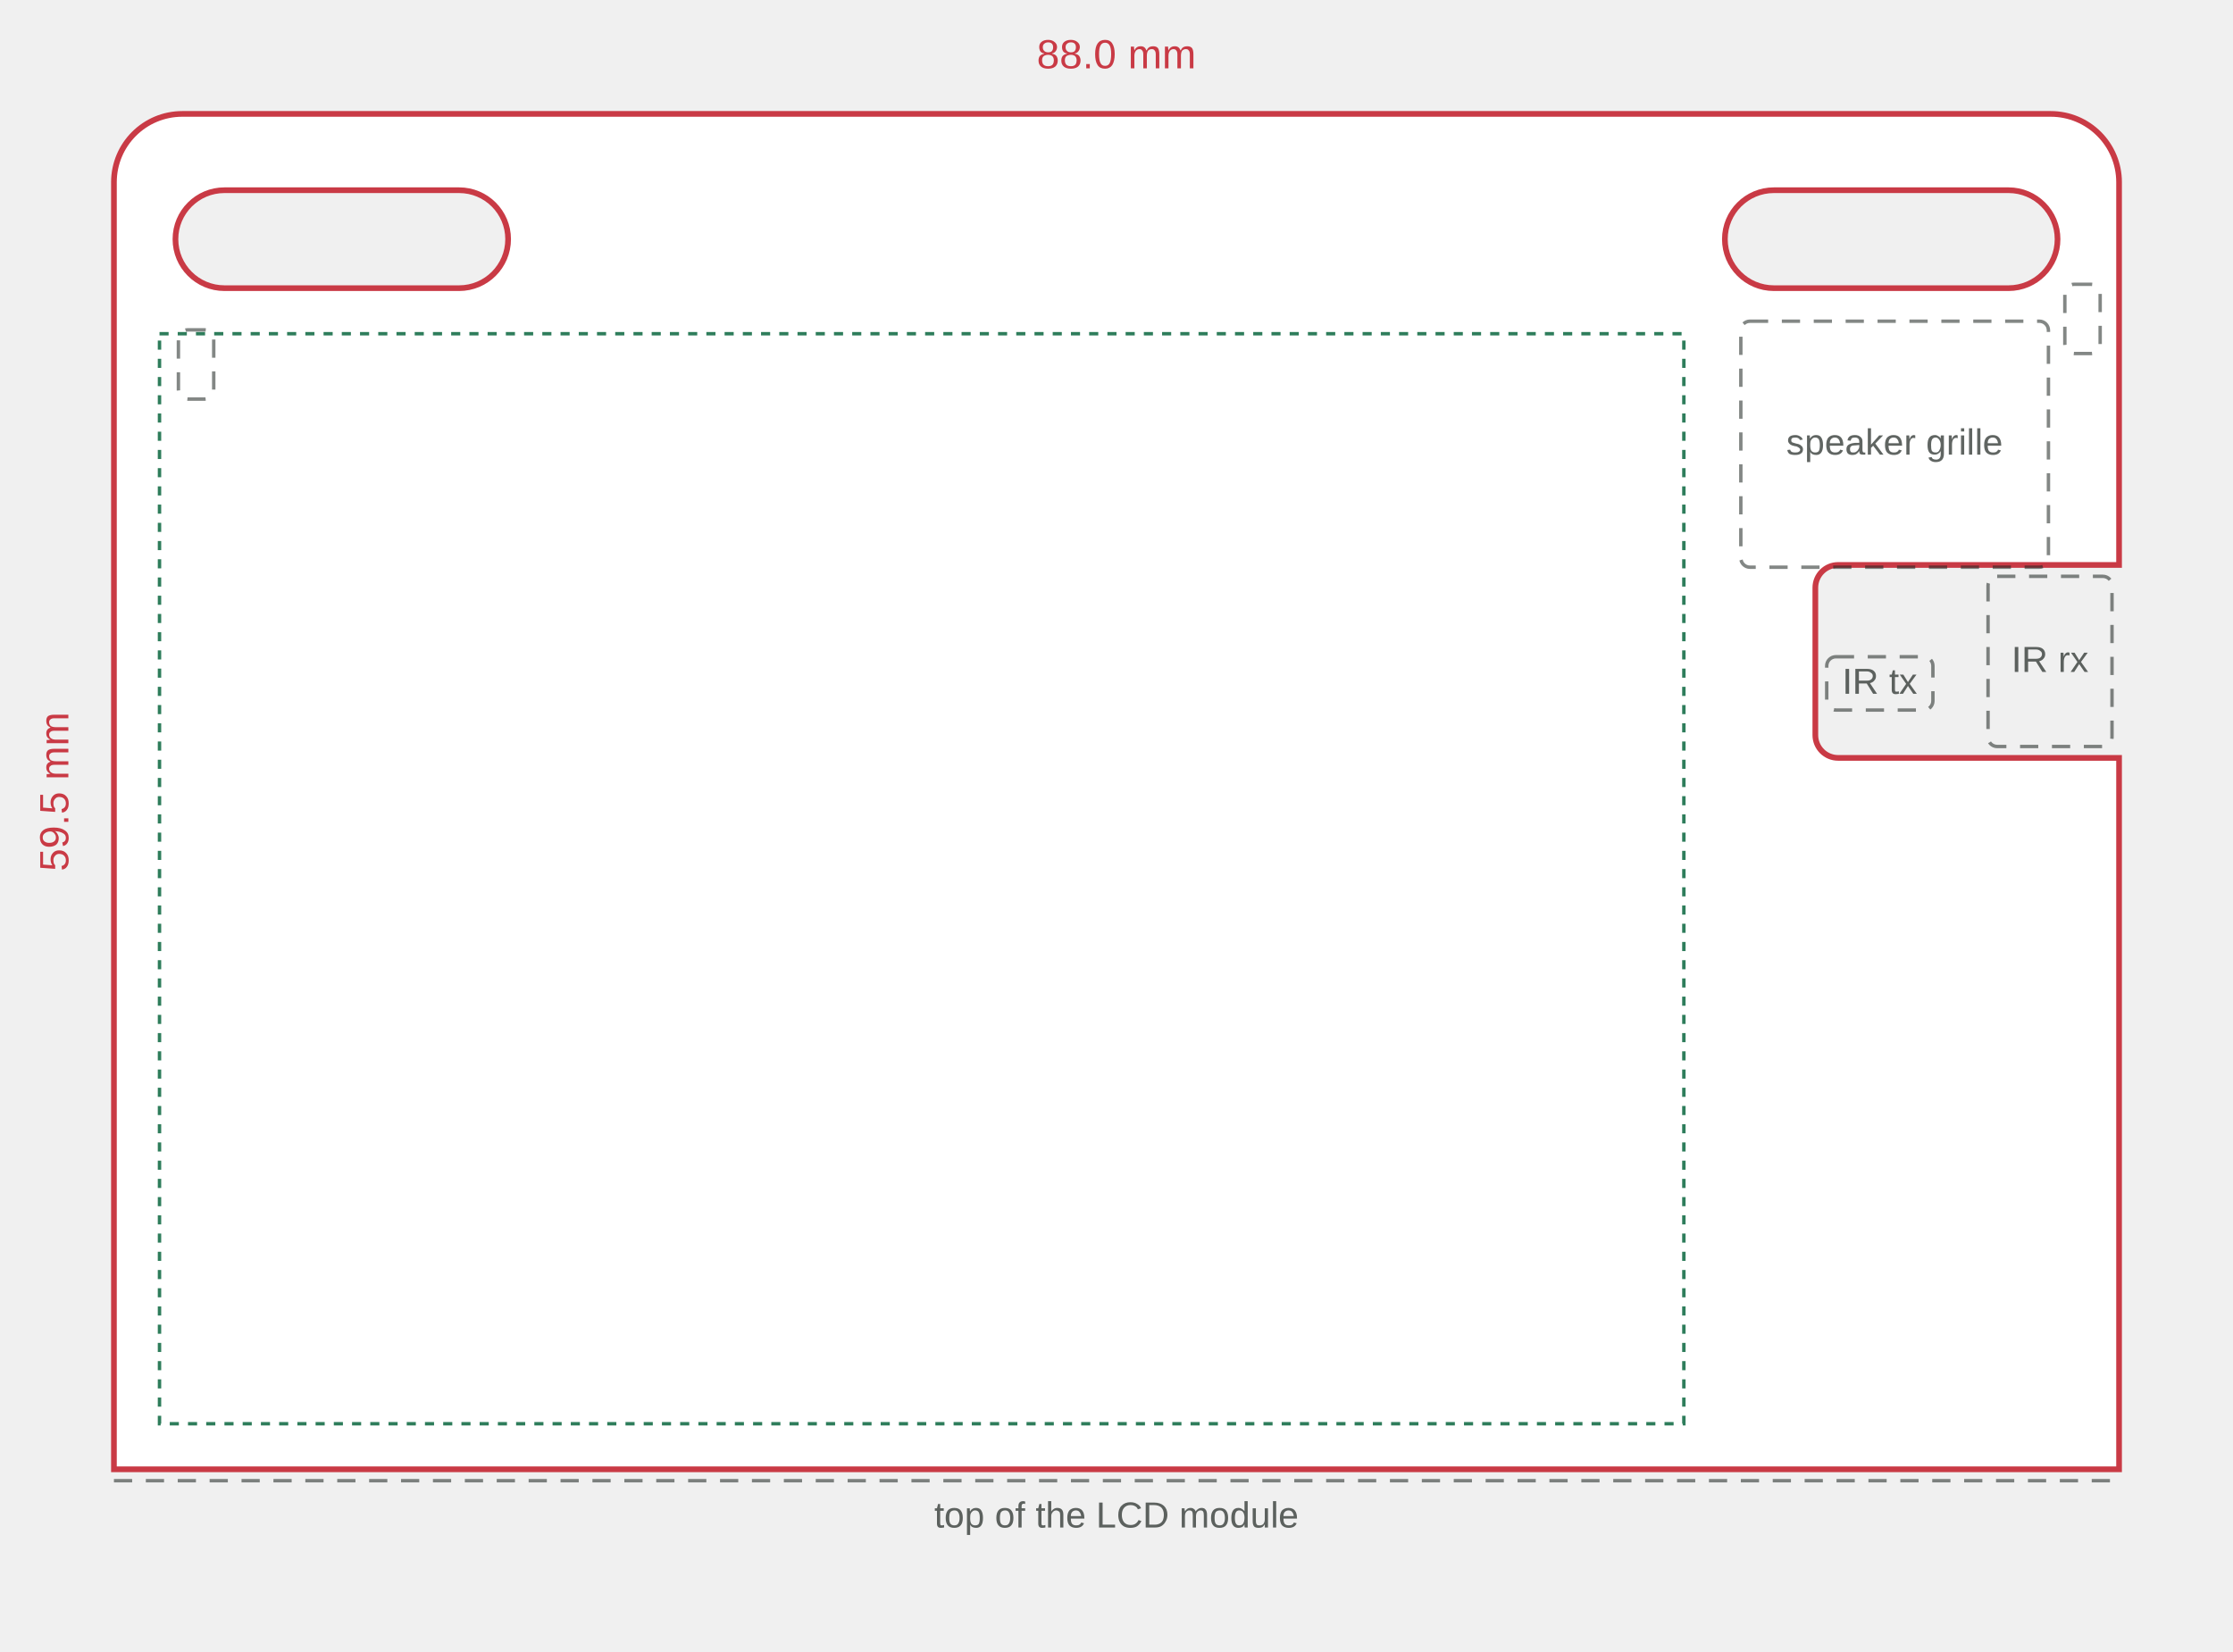
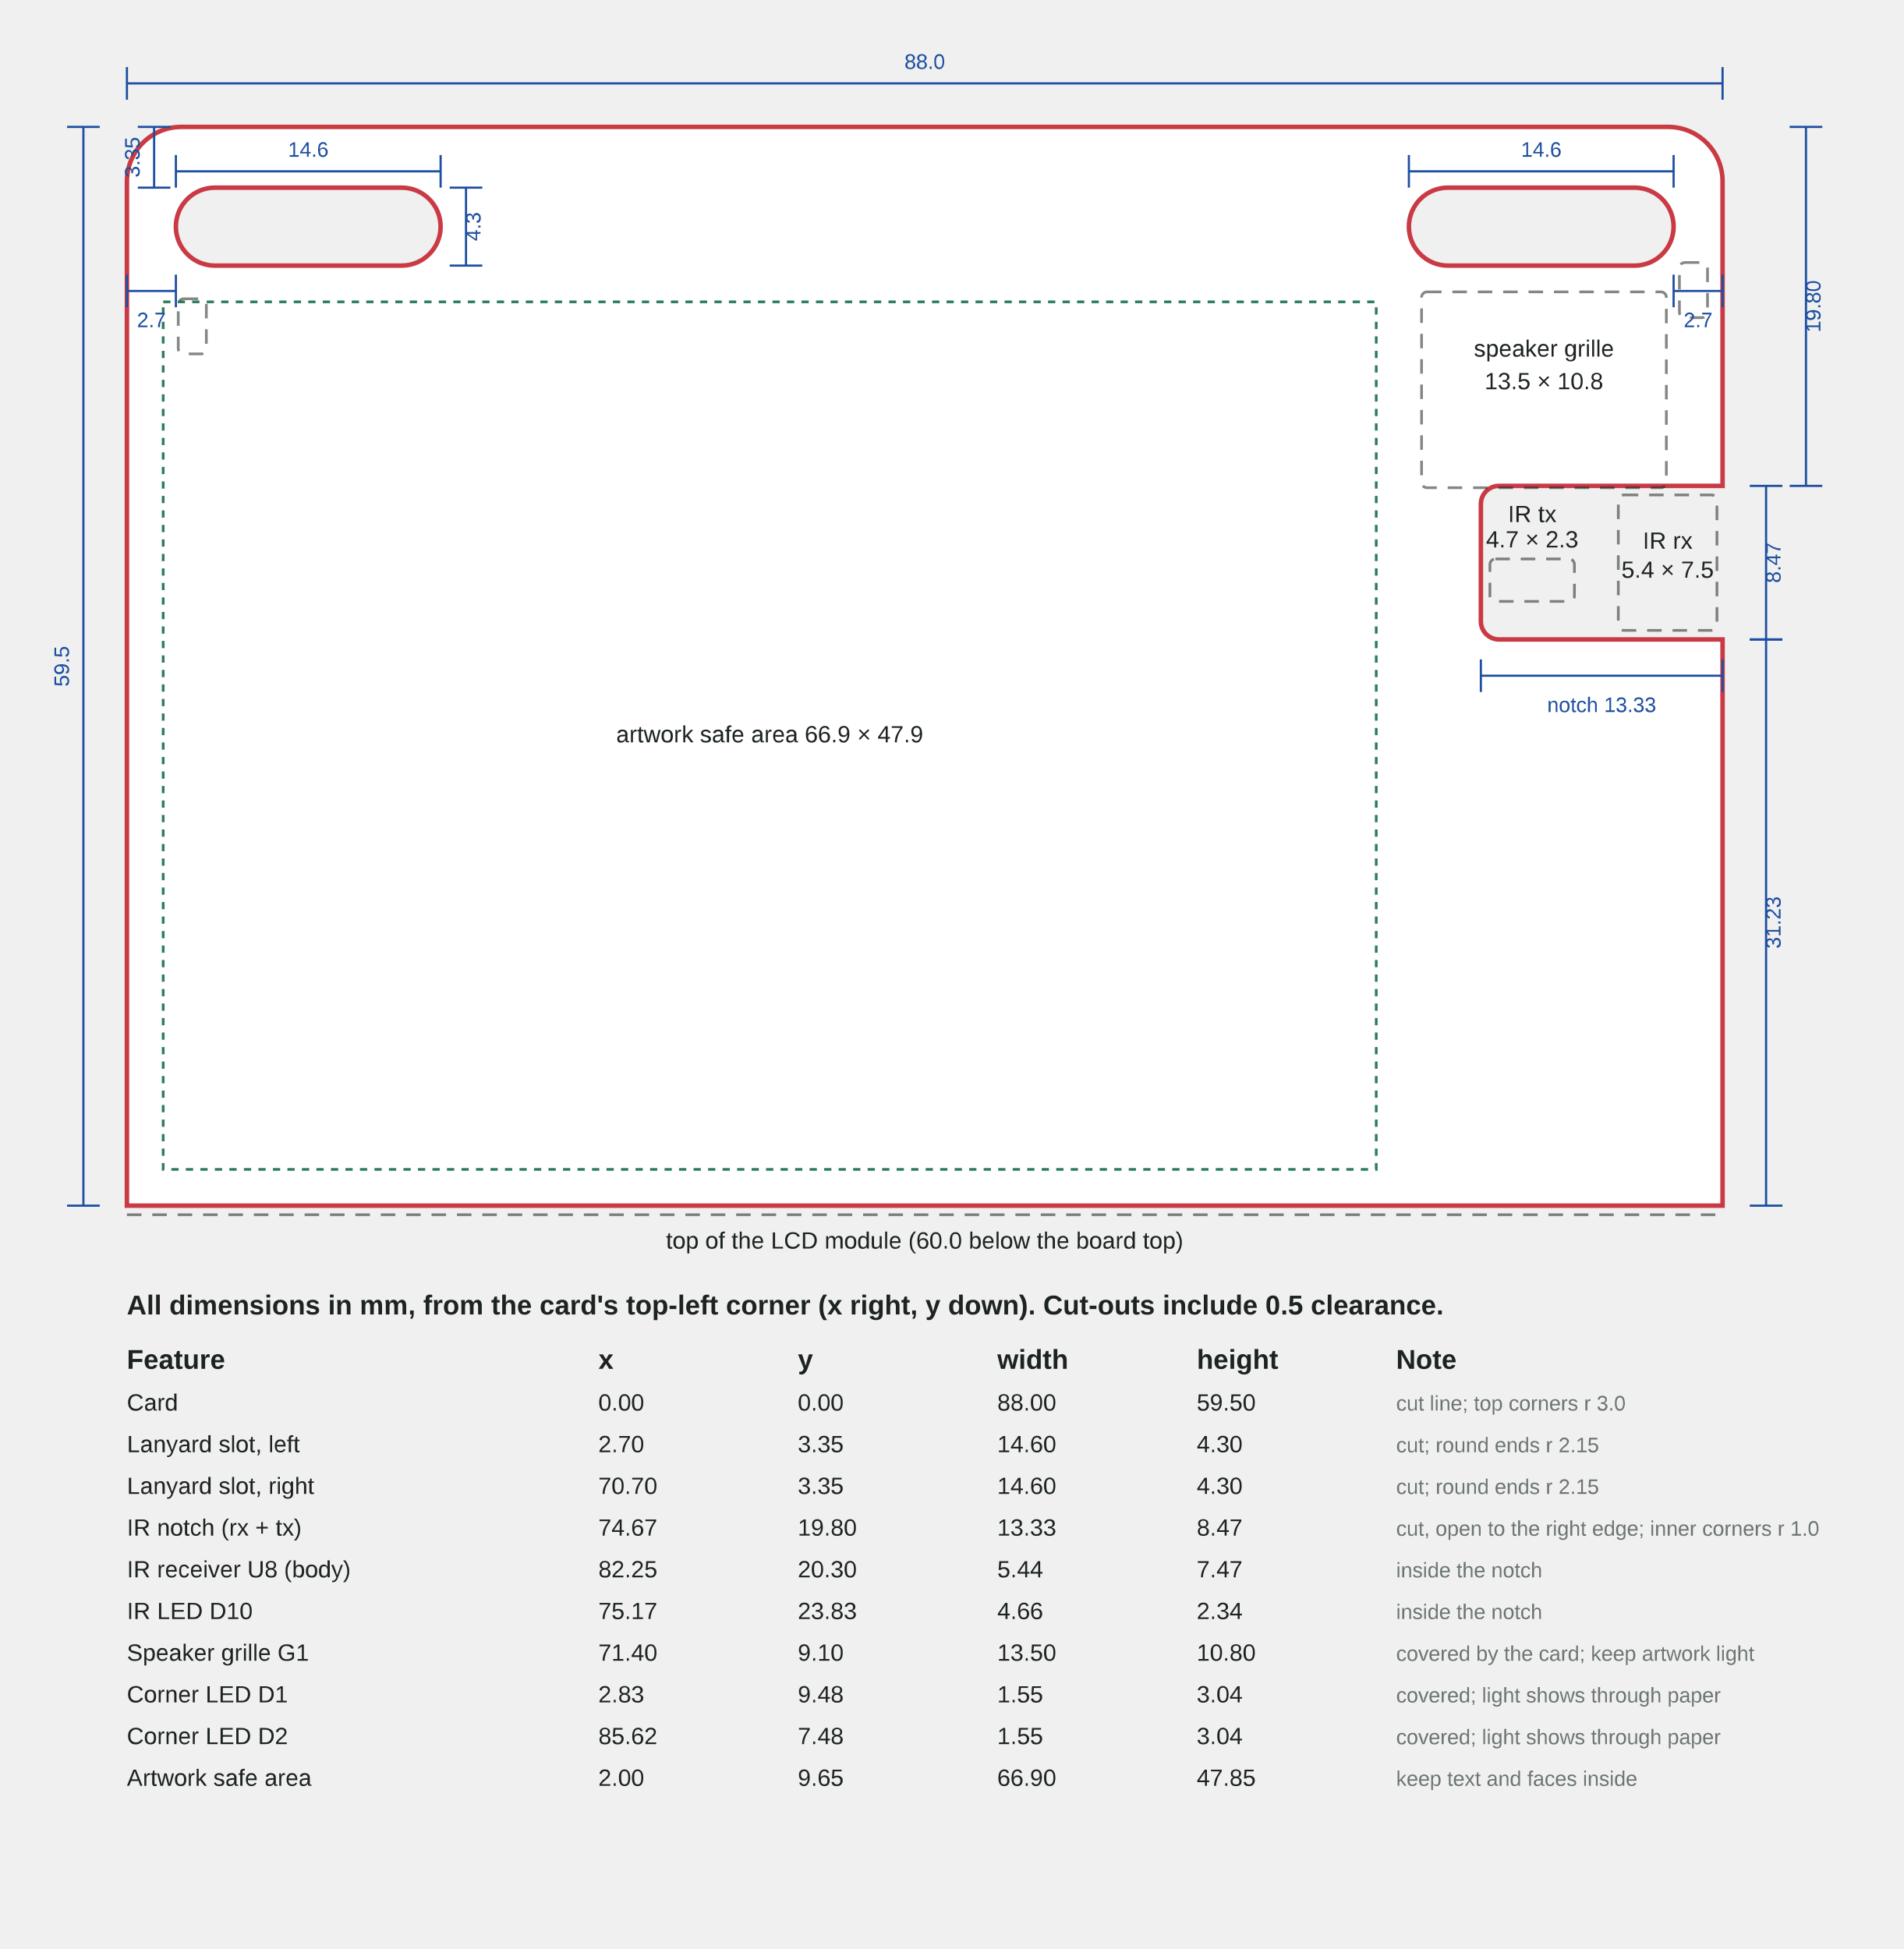
- <svg xmlns="http://www.w3.org/2000/svg" width="98.0mm" height="72.5mm" viewBox="-5 -5 98.0 72.5">
+ <svg xmlns="http://www.w3.org/2000/svg" width="105.0mm" height="107.5mm" viewBox="-7 -7 105.0 107.5">
  <style>
    .cut   { fill: #ffffff; stroke: #c93a45; stroke-width: 0.25; }
-     .hole  { fill: #ffffff; stroke: #c93a45; stroke-width: 0.25; }
    .guide { fill: none; stroke: #1d2420; stroke-width: 0.15; stroke-dasharray: 0.8 0.6; opacity: 0.55; }
    .safe  { fill: none; stroke: #2e7d5b; stroke-width: 0.15; stroke-dasharray: 0.4 0.4; }
-     .lab   { font: 1.6px Arial, sans-serif; fill: #1d2420; opacity: 0.7; text-anchor: middle; dominant-baseline: middle; }
-     .dim   { font: 1.8px Arial, sans-serif; fill: #c93a45; text-anchor: middle; }
+     .lab   { font: 1.3px Arial, sans-serif; fill: #1d2420; text-anchor: middle; dominant-baseline: middle; }
+     .dl line { stroke: #1d4fa0; stroke-width: 0.12; }
+     .dt    { font: 1.15px Arial, sans-serif; fill: #1d4fa0; text-anchor: middle; }
+     .th    { font: bold 1.5px Arial, sans-serif; fill: #1d2420; }
+     .td    { font: 1.3px Arial, sans-serif; fill: #1d2420; }
+     .tn    { font: 1.15px Arial, sans-serif; fill: #6b756f; }
    </style>
  <path class="cut" fill-rule="evenodd" d="M3.0,0 H85.0 A3.0,3.0 0 0 1 88.0,3.0 V19.800 H75.670 A1.0,1.0 0 0 0 74.670,20.800 V27.270 A1.0,1.0 0 0 0 75.670,28.270 H88.0 V59.5 H0 V3.0 A3.0,3.0 0 0 1 3.0,0 Z M4.850,3.350 H15.150 A2.150,2.150 0 0 1 15.150,7.650 H4.850 A2.150,2.150 0 0 1 4.850,3.350 Z M72.850,3.350 H83.150 A2.150,2.150 0 0 1 83.150,7.650 H72.850 A2.150,2.150 0 0 1 72.850,3.350 Z" />
-   <rect class="safe" x="2" y="9.65" width="66.90" height="47.85" />
-   <rect class="guide" x="82.25" y="20.3" width="5.440" height="7.470" rx="0.4" />
-   <text class="lab" x="84.97" y="24.04">IR rx</text>
-   <rect class="guide" x="75.17" y="23.83" width="4.660" height="2.340" rx="0.4" />
-   <text class="lab" x="77.50" y="25.00">IR tx</text>
-   <rect class="guide" x="71.4" y="9.1" width="13.500" height="10.800" rx="0.4" />
-   <text class="lab" x="78.15" y="14.50">speaker grille</text>
-   <rect class="guide" x="2.83" y="9.48" width="1.550" height="3.040" rx="0.4" />
-   <rect class="guide" x="85.62" y="7.48" width="1.550" height="3.040" rx="0.4" />
+   <rect class="safe" x="2.00" y="9.65" width="66.90" height="47.85" />
+   <rect class="guide" x="82.250" y="20.300" width="5.440" height="7.470" rx="0.3" />
+   <rect class="guide" x="75.170" y="23.830" width="4.660" height="2.340" rx="0.3" />
+   <rect class="guide" x="71.400" y="9.100" width="13.500" height="10.800" rx="0.3" />
+   <rect class="guide" x="2.830" y="9.480" width="1.550" height="3.040" rx="0.3" />
+   <rect class="guide" x="85.620" y="7.480" width="1.550" height="3.040" rx="0.3" />
+   <text class="lab" x="78.15" y="12.30">speaker grille</text>
+   <text class="lab" x="78.15" y="14.10">13.5 × 10.8</text>
+   <text class="lab" x="84.97" y="22.90">IR rx</text>
+   <text class="lab" x="84.97" y="24.50">5.4 × 7.5</text>
+   <text class="lab" x="77.50" y="21.43">IR tx</text>
+   <text class="lab" x="77.50" y="22.83">4.7 × 2.3</text>
+   <text class="lab" x="35.45" y="33.58">artwork safe area  66.9 × 47.9</text>
+   <g class="dl">
+     <line x1="0.000" y1="-2.400" x2="88.000" y2="-2.400" />
+     <line x1="0.000" y1="-3.300" x2="0.000" y2="-1.500" />
+     <line x1="88.000" y1="-3.300" x2="88.000" y2="-1.500" />
+   </g>
+   <text class="dt" x="44.000" y="-3.200">88.0</text>
+   <g class="dl">
+     <line x1="-2.400" y1="0.000" x2="-2.400" y2="59.500" />
+     <line x1="-3.300" y1="0.000" x2="-1.500" y2="0.000" />
+     <line x1="-3.300" y1="59.500" x2="-1.500" y2="59.500" />
+   </g>
+   <text class="dt" x="-3.200" y="29.750" transform="rotate(-90 -3.200 29.750)">59.5</text>
+   <g class="dl">
+     <line x1="2.700" y1="2.450" x2="17.300" y2="2.450" />
+     <line x1="2.700" y1="1.550" x2="2.700" y2="3.350" />
+     <line x1="17.300" y1="1.550" x2="17.300" y2="3.350" />
+   </g>
+   <text class="dt" x="10.000" y="1.650">14.6</text>
+   <g class="dl">
+     <line x1="0.000" y1="9.050" x2="2.700" y2="9.050" />
+     <line x1="0.000" y1="8.150" x2="0.000" y2="9.950" />
+     <line x1="2.700" y1="8.150" x2="2.700" y2="9.950" />
+   </g>
+   <text class="dt" x="1.350" y="11.050">2.7</text>
+   <g class="dl">
+     <line x1="70.700" y1="2.450" x2="85.300" y2="2.450" />
+     <line x1="70.700" y1="1.550" x2="70.700" y2="3.350" />
+     <line x1="85.300" y1="1.550" x2="85.300" y2="3.350" />
+   </g>
+   <text class="dt" x="78.000" y="1.650">14.6</text>
+   <g class="dl">
+     <line x1="85.300" y1="9.050" x2="88.000" y2="9.050" />
+     <line x1="85.300" y1="8.150" x2="85.300" y2="9.950" />
+     <line x1="88.000" y1="8.150" x2="88.000" y2="9.950" />
+   </g>
+   <text class="dt" x="86.650" y="11.050">2.7</text>
+   <g class="dl">
+     <line x1="1.500" y1="0.000" x2="1.500" y2="3.350" />
+     <line x1="0.600" y1="0.000" x2="2.400" y2="0.000" />
+     <line x1="0.600" y1="3.350" x2="2.400" y2="3.350" />
+   </g>
+   <text class="dt" x="0.700" y="1.675" transform="rotate(-90 0.700 1.675)">3.35</text>
+   <g class="dl">
+     <line x1="18.700" y1="3.350" x2="18.700" y2="7.650" />
+     <line x1="17.800" y1="3.350" x2="19.600" y2="3.350" />
+     <line x1="17.800" y1="7.650" x2="19.600" y2="7.650" />
+   </g>
+   <text class="dt" x="19.500" y="5.500" transform="rotate(-90 19.500 5.500)">4.3</text>
+   <g class="dl">
+     <line x1="74.670" y1="30.270" x2="88.000" y2="30.270" />
+     <line x1="74.670" y1="29.370" x2="74.670" y2="31.170" />
+     <line x1="88.000" y1="29.370" x2="88.000" y2="31.170" />
+   </g>
+   <text class="dt" x="81.335" y="32.270">notch 13.33</text>
+   <g class="dl">
+     <line x1="90.400" y1="19.800" x2="90.400" y2="28.270" />
+     <line x1="89.500" y1="19.800" x2="91.300" y2="19.800" />
+     <line x1="89.500" y1="28.270" x2="91.300" y2="28.270" />
+   </g>
+   <text class="dt" x="91.200" y="24.035" transform="rotate(-90 91.200 24.035)">8.47</text>
+   <g class="dl">
+     <line x1="92.600" y1="0.000" x2="92.600" y2="19.800" />
+     <line x1="91.700" y1="0.000" x2="93.500" y2="0.000" />
+     <line x1="91.700" y1="19.800" x2="93.500" y2="19.800" />
+   </g>
+   <text class="dt" x="93.400" y="9.900" transform="rotate(-90 93.400 9.900)">19.80</text>
+   <g class="dl">
+     <line x1="90.400" y1="28.270" x2="90.400" y2="59.500" />
+     <line x1="89.500" y1="28.270" x2="91.300" y2="28.270" />
+     <line x1="89.500" y1="59.500" x2="91.300" y2="59.500" />
+   </g>
+   <text class="dt" x="91.200" y="43.885" transform="rotate(-90 91.200 43.885)">31.23</text>
  <line class="guide" x1="0" y1="60.0" x2="88.0" y2="60.0" />
-   <text class="lab" x="44.0" y="61.6">top of the LCD module</text>
-   <text class="dim" x="44.0" y="-2">88.0 mm</text>
-   <text class="dim" x="-2" y="29.75" transform="rotate(-90 -2 29.75)">59.5 mm</text>
+   <text class="lab" x="44.0" y="61.5">top of the LCD module (60.0 below the board top)</text>
+   <text class="th" x="0" y="65.5">All dimensions in mm, from the card's top-left corner (x right, y down). Cut-outs include 0.5 clearance.</text>
+   <text class="th" x="0" y="68.5">Feature</text>
+   <text class="th" x="26" y="68.5">x</text>
+   <text class="th" x="37" y="68.5">y</text>
+   <text class="th" x="48" y="68.5">width</text>
+   <text class="th" x="59" y="68.5">height</text>
+   <text class="th" x="70" y="68.5">Note</text>
+   <text class="td" x="0" y="70.8">Card</text>
+   <text class="td" x="26" y="70.8">0.00</text>
+   <text class="td" x="37" y="70.8">0.00</text>
+   <text class="td" x="48" y="70.8">88.00</text>
+   <text class="td" x="59" y="70.8">59.50</text>
+   <text class="tn" x="70" y="70.8">cut line; top corners r 3.0</text>
+   <text class="td" x="0" y="73.1">Lanyard slot, left</text>
+   <text class="td" x="26" y="73.1">2.70</text>
+   <text class="td" x="37" y="73.1">3.35</text>
+   <text class="td" x="48" y="73.1">14.60</text>
+   <text class="td" x="59" y="73.1">4.30</text>
+   <text class="tn" x="70" y="73.1">cut; round ends r 2.15</text>
+   <text class="td" x="0" y="75.4">Lanyard slot, right</text>
+   <text class="td" x="26" y="75.4">70.70</text>
+   <text class="td" x="37" y="75.4">3.35</text>
+   <text class="td" x="48" y="75.4">14.60</text>
+   <text class="td" x="59" y="75.4">4.30</text>
+   <text class="tn" x="70" y="75.4">cut; round ends r 2.15</text>
+   <text class="td" x="0" y="77.7">IR notch (rx + tx)</text>
+   <text class="td" x="26" y="77.7">74.67</text>
+   <text class="td" x="37" y="77.7">19.80</text>
+   <text class="td" x="48" y="77.7">13.33</text>
+   <text class="td" x="59" y="77.7">8.47</text>
+   <text class="tn" x="70" y="77.7">cut, open to the right edge; inner corners r 1.0</text>
+   <text class="td" x="0" y="80">IR receiver U8 (body)</text>
+   <text class="td" x="26" y="80">82.25</text>
+   <text class="td" x="37" y="80">20.30</text>
+   <text class="td" x="48" y="80">5.44</text>
+   <text class="td" x="59" y="80">7.47</text>
+   <text class="tn" x="70" y="80">inside the notch</text>
+   <text class="td" x="0" y="82.3">IR LED D10</text>
+   <text class="td" x="26" y="82.3">75.17</text>
+   <text class="td" x="37" y="82.3">23.83</text>
+   <text class="td" x="48" y="82.3">4.66</text>
+   <text class="td" x="59" y="82.3">2.34</text>
+   <text class="tn" x="70" y="82.3">inside the notch</text>
+   <text class="td" x="0" y="84.6">Speaker grille G1</text>
+   <text class="td" x="26" y="84.6">71.40</text>
+   <text class="td" x="37" y="84.6">9.10</text>
+   <text class="td" x="48" y="84.6">13.50</text>
+   <text class="td" x="59" y="84.6">10.80</text>
+   <text class="tn" x="70" y="84.6">covered by the card; keep artwork light</text>
+   <text class="td" x="0" y="86.9">Corner LED D1</text>
+   <text class="td" x="26" y="86.9">2.83</text>
+   <text class="td" x="37" y="86.9">9.48</text>
+   <text class="td" x="48" y="86.9">1.55</text>
+   <text class="td" x="59" y="86.9">3.04</text>
+   <text class="tn" x="70" y="86.9">covered; light shows through paper</text>
+   <text class="td" x="0" y="89.2">Corner LED D2</text>
+   <text class="td" x="26" y="89.2">85.62</text>
+   <text class="td" x="37" y="89.2">7.48</text>
+   <text class="td" x="48" y="89.2">1.55</text>
+   <text class="td" x="59" y="89.2">3.04</text>
+   <text class="tn" x="70" y="89.2">covered; light shows through paper</text>
+   <text class="td" x="0" y="91.5">Artwork safe area</text>
+   <text class="td" x="26" y="91.5">2.00</text>
+   <text class="td" x="37" y="91.5">9.65</text>
+   <text class="td" x="48" y="91.5">66.90</text>
+   <text class="td" x="59" y="91.5">47.85</text>
+   <text class="tn" x="70" y="91.5">keep text and faces inside</text>
</svg>
